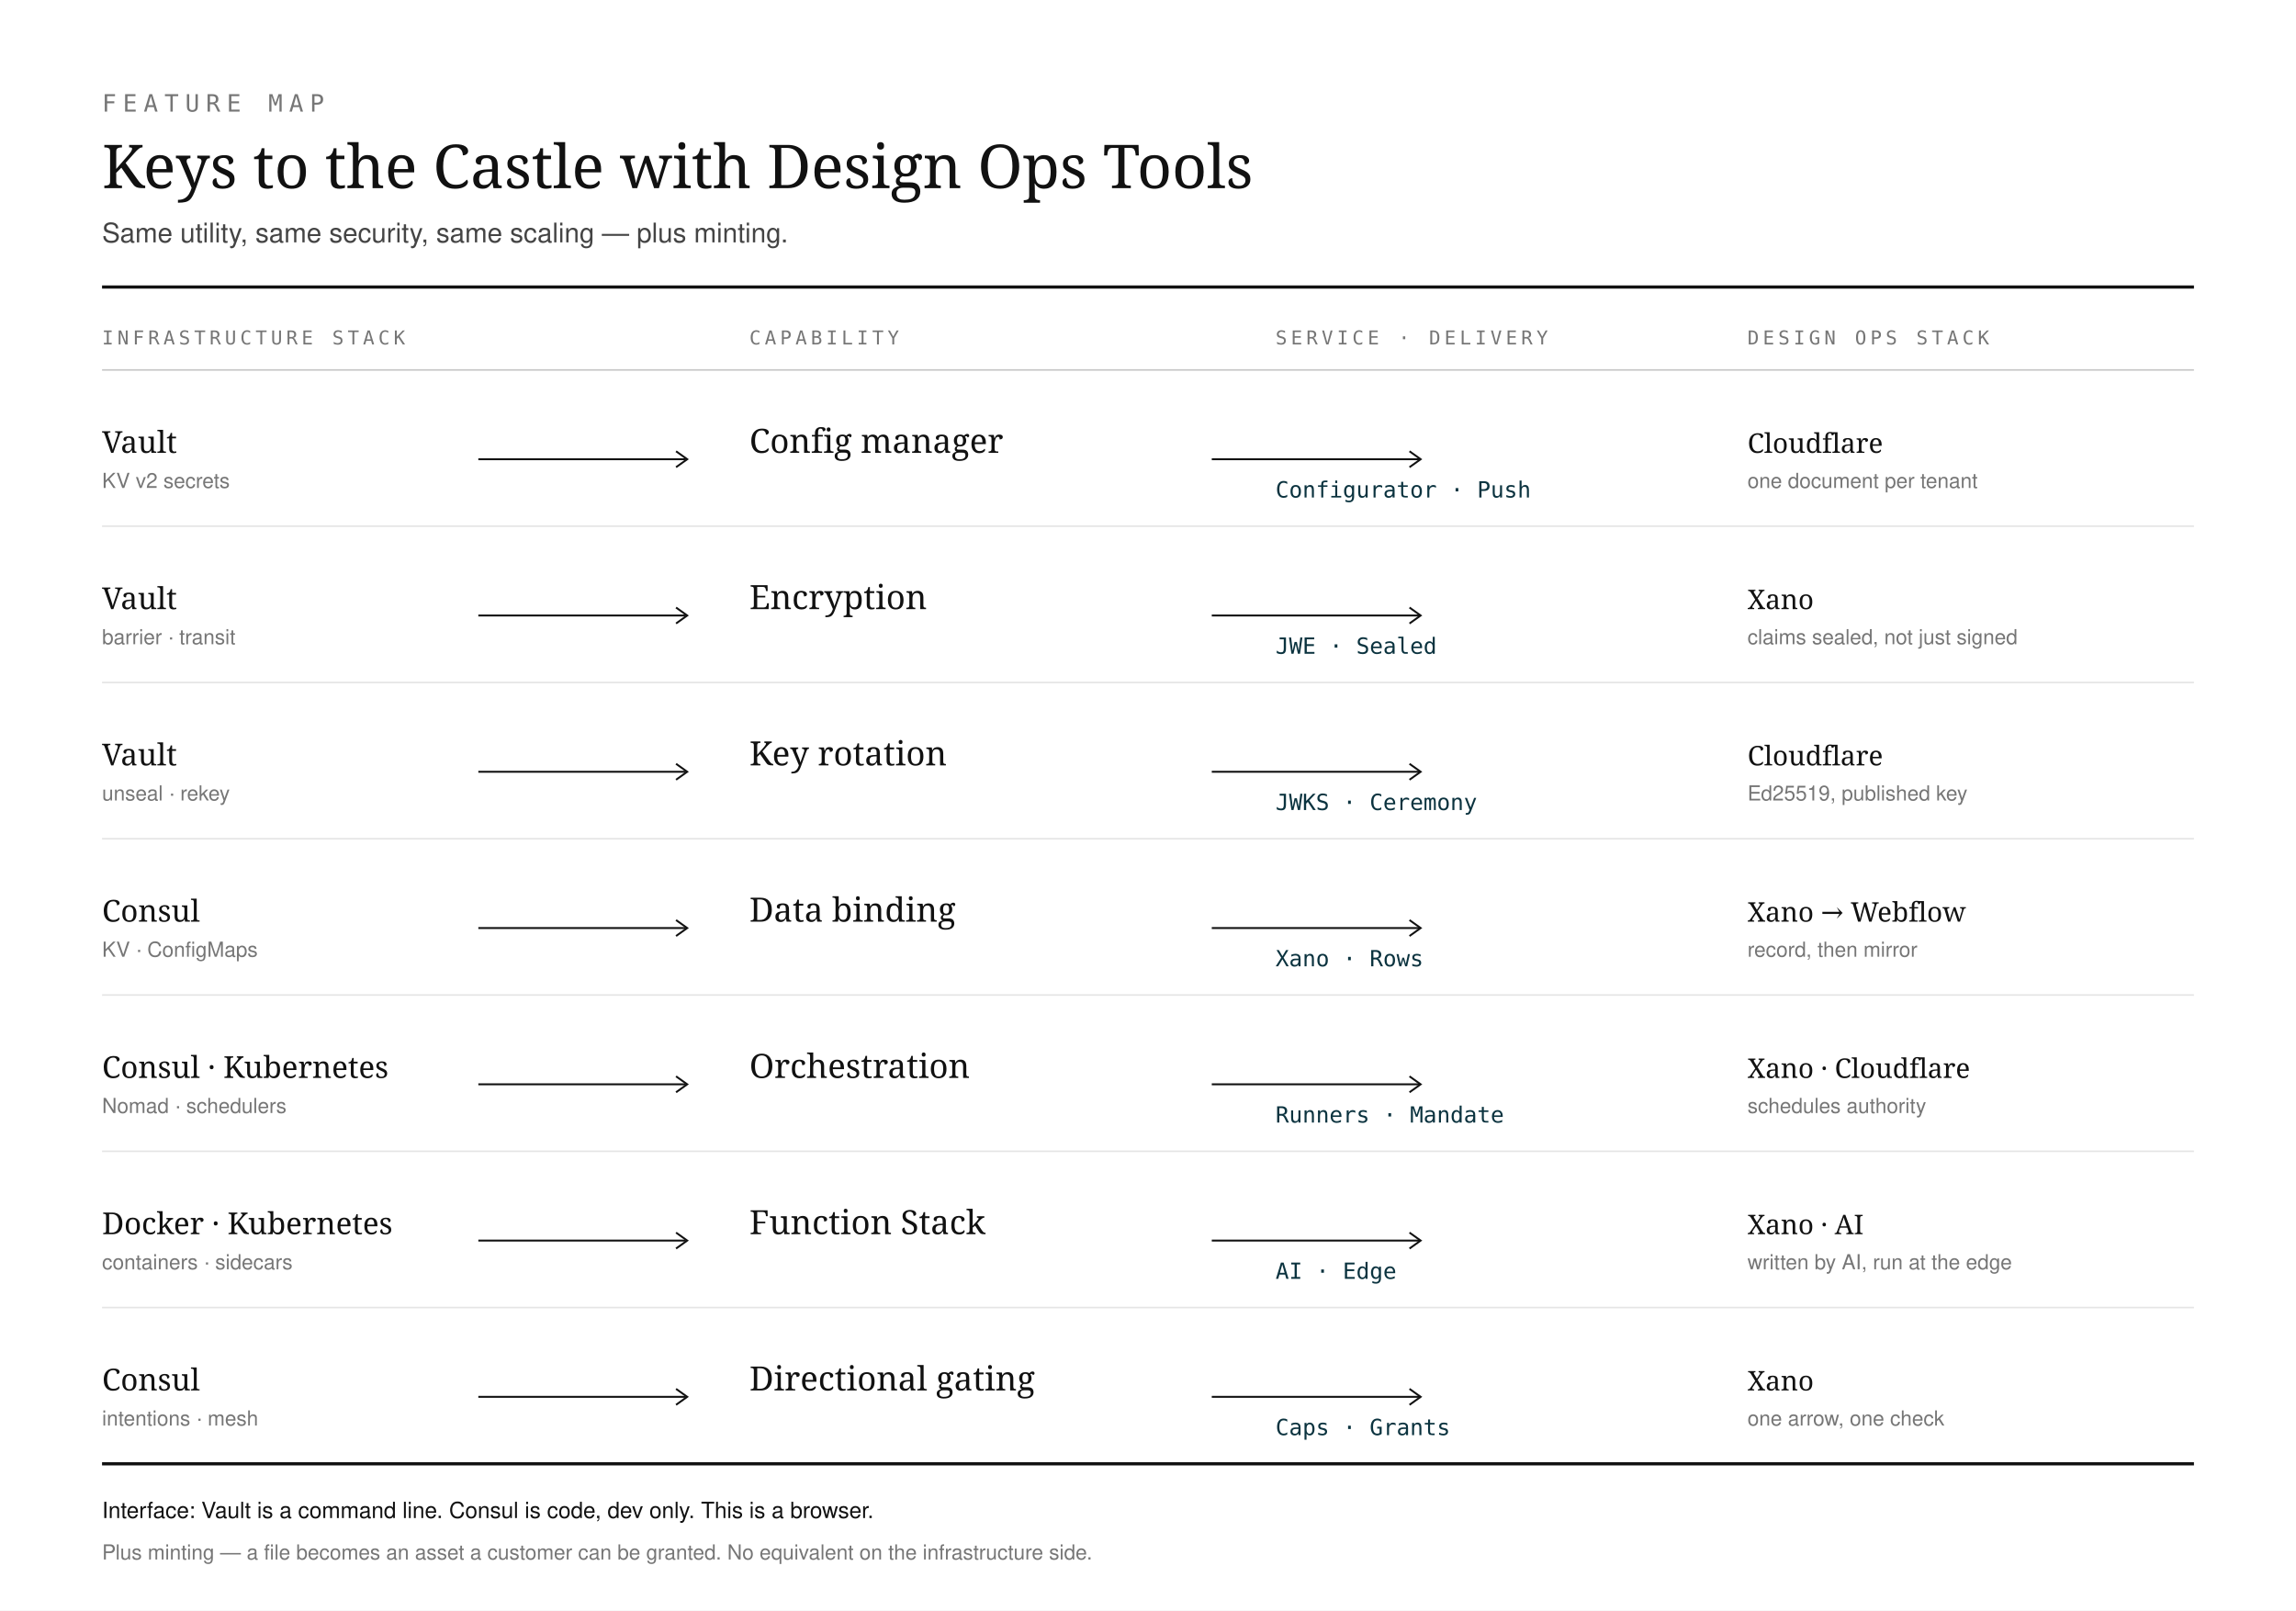
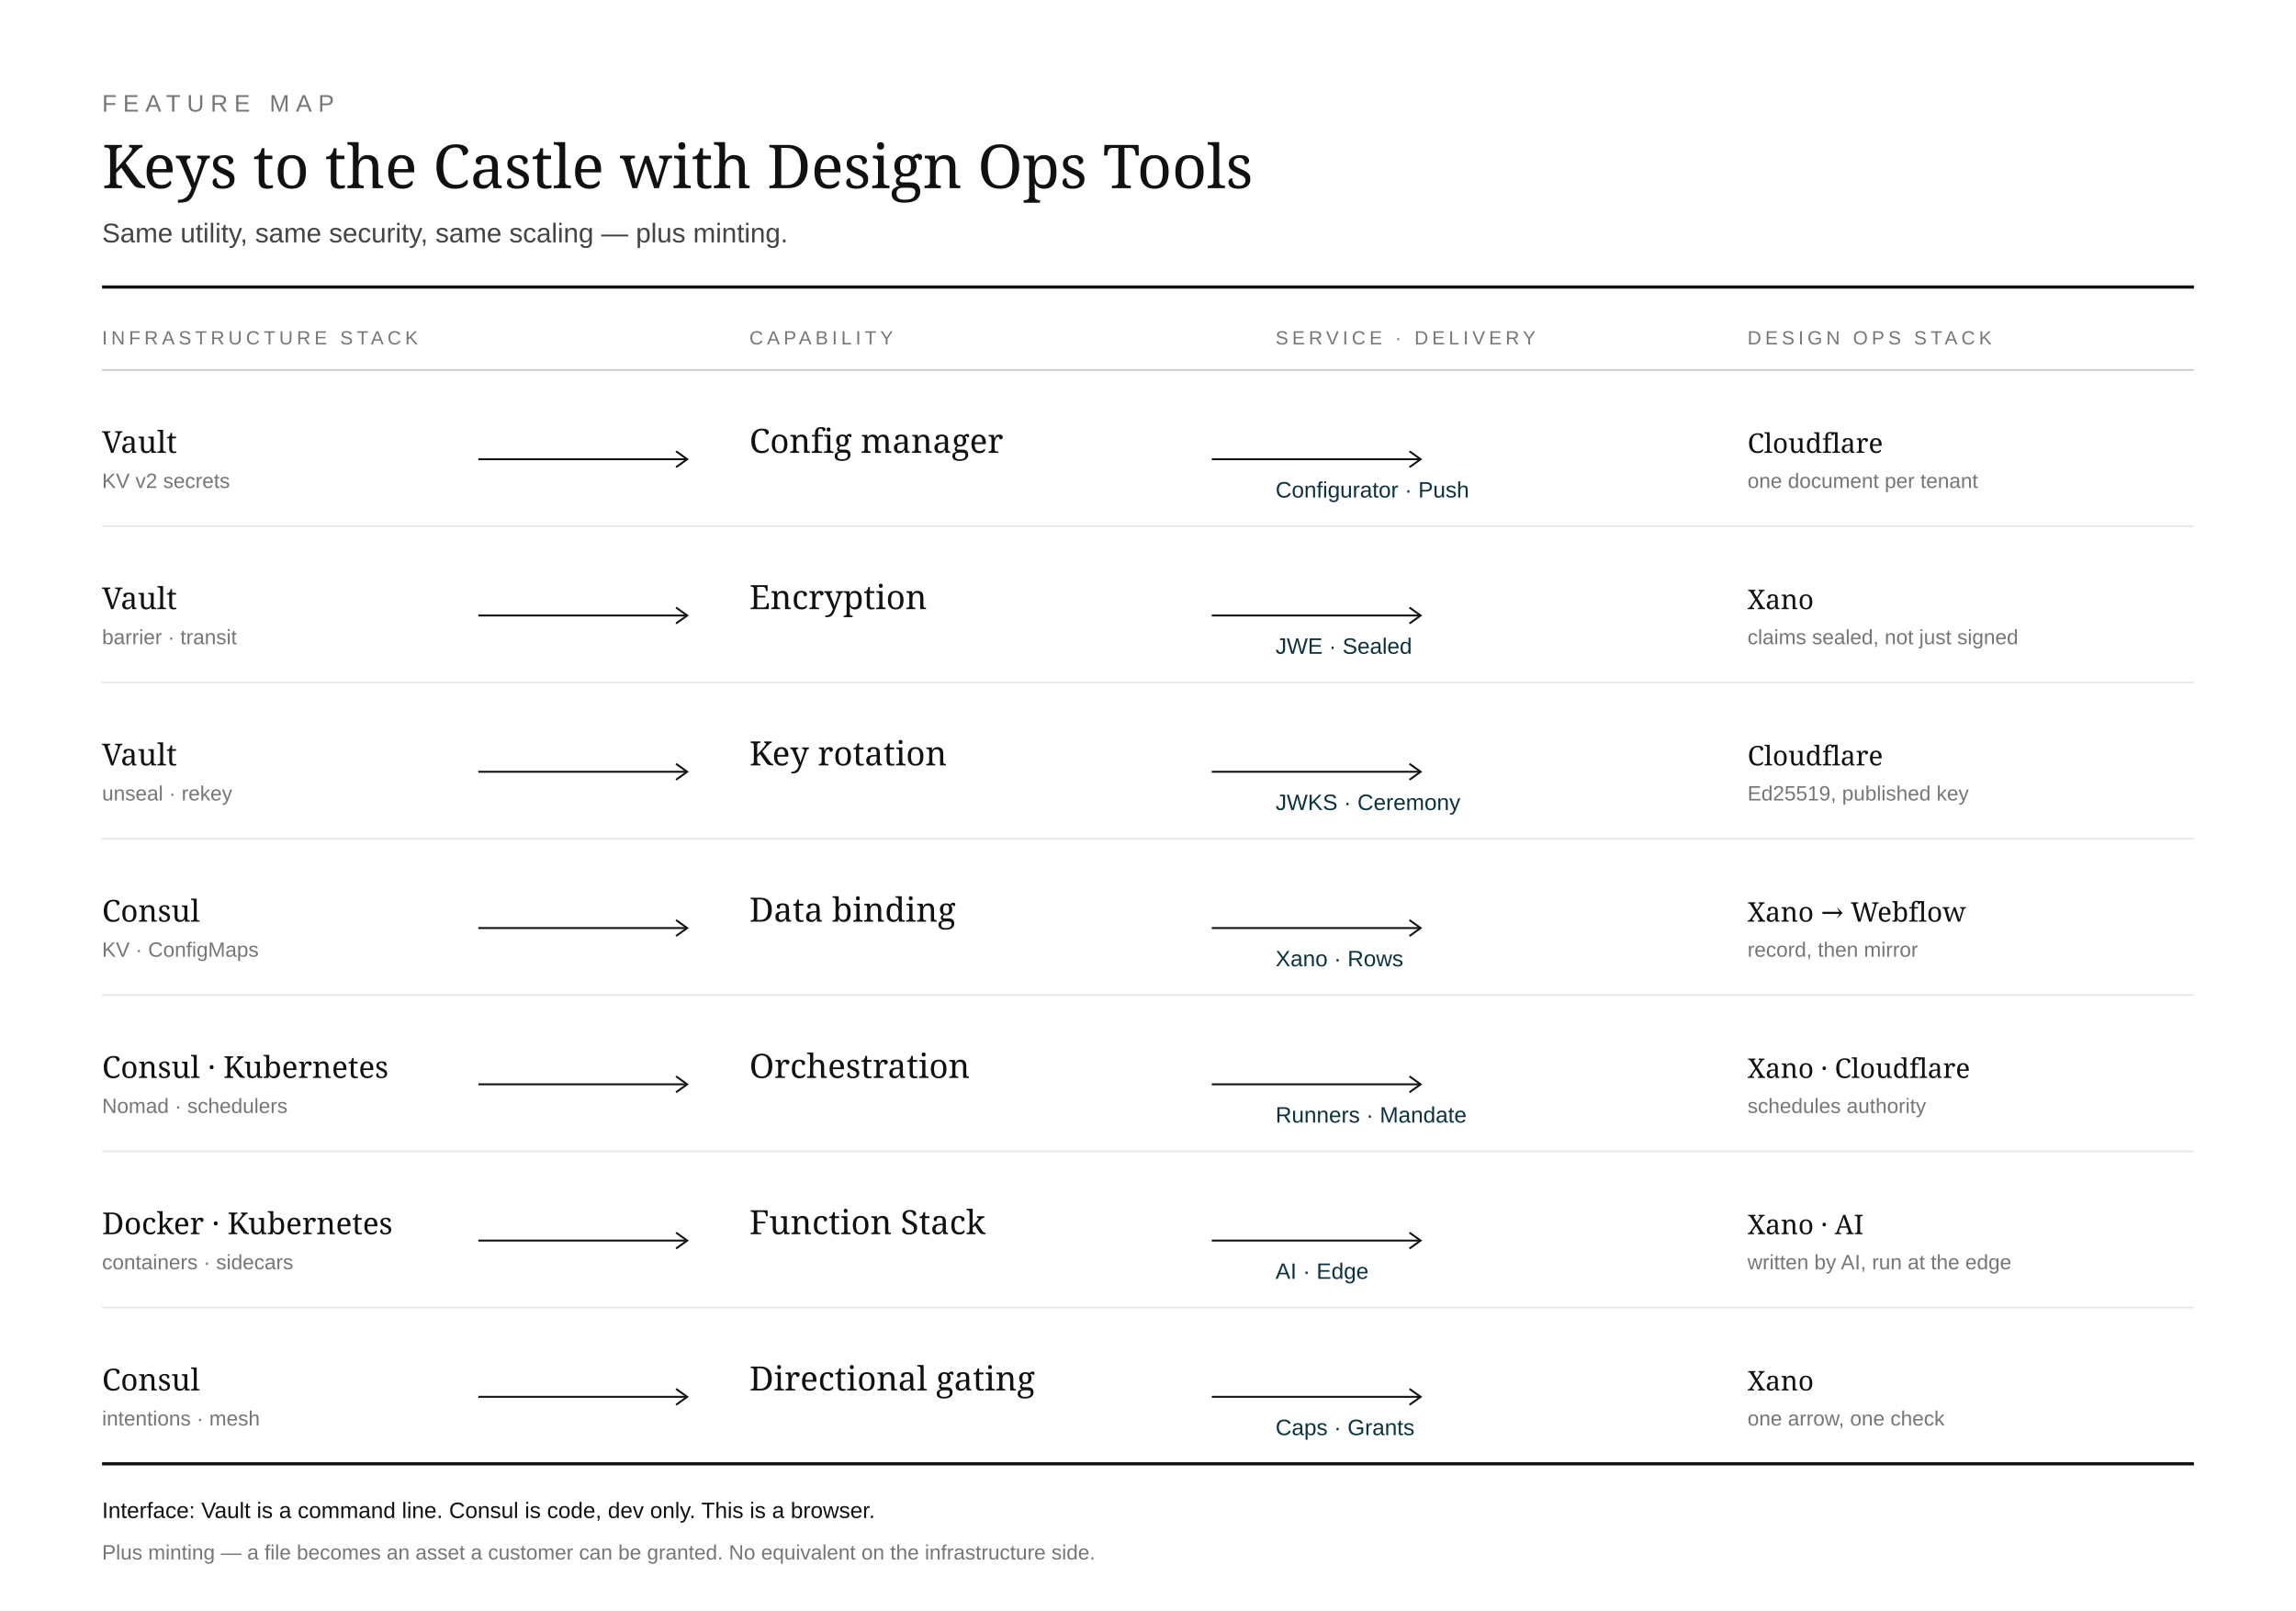
<svg xmlns="http://www.w3.org/2000/svg" width="1440" height="1010" viewBox="0 0 1440 1010" font-family="Georgia, 'Iowan Old Style', serif" aria-label="Feature map from Vault and Consul onto Xano, Cloudflare, Docker and Webflow">
  <rect width="1440" height="1010" fill="#ffffff" />
-   <text x="64" y="70" font-size="15" fill="#767676" letter-spacing="4" font-family="ui-monospace, Menlo, monospace">FEATURE MAP</text>
+   <text x="64" y="70" font-size="15" fill="#767676" letter-spacing="4" font-family="Arial, sans-serif">FEATURE MAP</text>
  <text x="64" y="118" font-size="38" fill="#111">Keys to the Castle with Design Ops Tools</text>
-   <text x="64" y="152" font-size="17" fill="#444" font-family="ui-sans-serif, Helvetica, Arial, sans-serif">Same utility, same security, same scaling — plus minting.</text>
+   <text x="64" y="152" font-size="17" fill="#444" font-family="Arial, sans-serif">Same utility, same security, same scaling — plus minting.</text>
  <line x1="64" y1="180" x2="1376" y2="180" stroke="#111" stroke-width="2" />
-   <text x="64" y="216" font-size="12" fill="#767676" letter-spacing="2.4" font-family="ui-monospace, Menlo, monospace">INFRASTRUCTURE STACK</text>
-   <text x="470" y="216" font-size="12" fill="#767676" letter-spacing="2.4" font-family="ui-monospace, Menlo, monospace">CAPABILITY</text>
-   <text x="800" y="216" font-size="12" fill="#767676" letter-spacing="2.4" font-family="ui-monospace, Menlo, monospace">SERVICE · DELIVERY</text>
-   <text x="1096" y="216" font-size="12" fill="#767676" letter-spacing="2.4" font-family="ui-monospace, Menlo, monospace">DESIGN OPS STACK</text>
+   <text x="64" y="216" font-size="12" fill="#767676" letter-spacing="2.4" font-family="Arial, sans-serif">INFRASTRUCTURE STACK</text>
+   <text x="470" y="216" font-size="12" fill="#767676" letter-spacing="2.4" font-family="Arial, sans-serif">CAPABILITY</text>
+   <text x="800" y="216" font-size="12" fill="#767676" letter-spacing="2.4" font-family="Arial, sans-serif">SERVICE · DELIVERY</text>
+   <text x="1096" y="216" font-size="12" fill="#767676" letter-spacing="2.4" font-family="Arial, sans-serif">DESIGN OPS STACK</text>
  <line x1="64" y1="232" x2="1376" y2="232" stroke="#c9c9c9" stroke-width="1" />
  <g>
    <text x="64" y="284" font-size="19" fill="#111">Vault</text>
-     <text x="64" y="306" font-size="13" fill="#767676" font-family="ui-sans-serif, Helvetica, Arial, sans-serif">KV v2 secrets</text>
+     <text x="64" y="306" font-size="13" fill="#767676" font-family="Arial, sans-serif">KV v2 secrets</text>
    <path d="M300 288 H430" stroke="#111" stroke-width="1.2" />
    <path d="M424 283 l7 5 -7 5" fill="none" stroke="#111" stroke-width="1.2" />
    <text x="470" y="284" font-size="21" fill="#111">Config manager</text>
    <path d="M760 288 H890" stroke="#111" stroke-width="1.2" />
    <path d="M884 283 l7 5 -7 5" fill="none" stroke="#111" stroke-width="1.2" />
-     <text x="800" y="312" font-size="14" fill="#0b333f" font-family="ui-monospace, Menlo, monospace">Configurator · Push</text>
+     <text x="800" y="312" font-size="14" fill="#0b333f" font-family="Arial, sans-serif">Configurator · Push</text>
    <text x="1096" y="284" font-size="17" fill="#111">Cloudflare</text>
-     <text x="1096" y="306" font-size="13" fill="#767676" font-family="ui-sans-serif, Helvetica, Arial, sans-serif">one document per tenant</text>
+     <text x="1096" y="306" font-size="13" fill="#767676" font-family="Arial, sans-serif">one document per tenant</text>
    <line x1="64" y1="330" x2="1376" y2="330" stroke="#e5e5e5" stroke-width="1" />
  </g>
  <g>
    <text x="64" y="382" font-size="19" fill="#111">Vault</text>
-     <text x="64" y="404" font-size="13" fill="#767676" font-family="ui-sans-serif, Helvetica, Arial, sans-serif">barrier · transit</text>
+     <text x="64" y="404" font-size="13" fill="#767676" font-family="Arial, sans-serif">barrier · transit</text>
    <path d="M300 386 H430" stroke="#111" stroke-width="1.2" />
    <path d="M424 381 l7 5 -7 5" fill="none" stroke="#111" stroke-width="1.2" />
    <text x="470" y="382" font-size="21" fill="#111">Encryption</text>
    <path d="M760 386 H890" stroke="#111" stroke-width="1.2" />
    <path d="M884 381 l7 5 -7 5" fill="none" stroke="#111" stroke-width="1.2" />
-     <text x="800" y="410" font-size="14" fill="#0b333f" font-family="ui-monospace, Menlo, monospace">JWE · Sealed</text>
+     <text x="800" y="410" font-size="14" fill="#0b333f" font-family="Arial, sans-serif">JWE · Sealed</text>
    <text x="1096" y="382" font-size="17" fill="#111">Xano</text>
-     <text x="1096" y="404" font-size="13" fill="#767676" font-family="ui-sans-serif, Helvetica, Arial, sans-serif">claims sealed, not just signed</text>
+     <text x="1096" y="404" font-size="13" fill="#767676" font-family="Arial, sans-serif">claims sealed, not just signed</text>
    <line x1="64" y1="428" x2="1376" y2="428" stroke="#e5e5e5" stroke-width="1" />
  </g>
  <g>
    <text x="64" y="480" font-size="19" fill="#111">Vault</text>
-     <text x="64" y="502" font-size="13" fill="#767676" font-family="ui-sans-serif, Helvetica, Arial, sans-serif">unseal · rekey</text>
+     <text x="64" y="502" font-size="13" fill="#767676" font-family="Arial, sans-serif">unseal · rekey</text>
    <path d="M300 484 H430" stroke="#111" stroke-width="1.2" />
    <path d="M424 479 l7 5 -7 5" fill="none" stroke="#111" stroke-width="1.2" />
    <text x="470" y="480" font-size="21" fill="#111">Key rotation</text>
    <path d="M760 484 H890" stroke="#111" stroke-width="1.2" />
    <path d="M884 479 l7 5 -7 5" fill="none" stroke="#111" stroke-width="1.2" />
-     <text x="800" y="508" font-size="14" fill="#0b333f" font-family="ui-monospace, Menlo, monospace">JWKS · Ceremony</text>
+     <text x="800" y="508" font-size="14" fill="#0b333f" font-family="Arial, sans-serif">JWKS · Ceremony</text>
    <text x="1096" y="480" font-size="17" fill="#111">Cloudflare</text>
-     <text x="1096" y="502" font-size="13" fill="#767676" font-family="ui-sans-serif, Helvetica, Arial, sans-serif">Ed25519, published key</text>
+     <text x="1096" y="502" font-size="13" fill="#767676" font-family="Arial, sans-serif">Ed25519, published key</text>
    <line x1="64" y1="526" x2="1376" y2="526" stroke="#e5e5e5" stroke-width="1" />
  </g>
  <g>
    <text x="64" y="578" font-size="19" fill="#111">Consul</text>
-     <text x="64" y="600" font-size="13" fill="#767676" font-family="ui-sans-serif, Helvetica, Arial, sans-serif">KV · ConfigMaps</text>
+     <text x="64" y="600" font-size="13" fill="#767676" font-family="Arial, sans-serif">KV · ConfigMaps</text>
    <path d="M300 582 H430" stroke="#111" stroke-width="1.2" />
    <path d="M424 577 l7 5 -7 5" fill="none" stroke="#111" stroke-width="1.2" />
    <text x="470" y="578" font-size="21" fill="#111">Data binding</text>
    <path d="M760 582 H890" stroke="#111" stroke-width="1.2" />
    <path d="M884 577 l7 5 -7 5" fill="none" stroke="#111" stroke-width="1.2" />
-     <text x="800" y="606" font-size="14" fill="#0b333f" font-family="ui-monospace, Menlo, monospace">Xano · Rows</text>
+     <text x="800" y="606" font-size="14" fill="#0b333f" font-family="Arial, sans-serif">Xano · Rows</text>
    <text x="1096" y="578" font-size="17" fill="#111">Xano → Webflow</text>
-     <text x="1096" y="600" font-size="13" fill="#767676" font-family="ui-sans-serif, Helvetica, Arial, sans-serif">record, then mirror</text>
+     <text x="1096" y="600" font-size="13" fill="#767676" font-family="Arial, sans-serif">record, then mirror</text>
    <line x1="64" y1="624" x2="1376" y2="624" stroke="#e5e5e5" stroke-width="1" />
  </g>
  <g>
    <text x="64" y="676" font-size="19" fill="#111">Consul · Kubernetes</text>
-     <text x="64" y="698" font-size="13" fill="#767676" font-family="ui-sans-serif, Helvetica, Arial, sans-serif">Nomad · schedulers</text>
+     <text x="64" y="698" font-size="13" fill="#767676" font-family="Arial, sans-serif">Nomad · schedulers</text>
    <path d="M300 680 H430" stroke="#111" stroke-width="1.2" />
    <path d="M424 675 l7 5 -7 5" fill="none" stroke="#111" stroke-width="1.2" />
    <text x="470" y="676" font-size="21" fill="#111">Orchestration</text>
    <path d="M760 680 H890" stroke="#111" stroke-width="1.2" />
    <path d="M884 675 l7 5 -7 5" fill="none" stroke="#111" stroke-width="1.2" />
-     <text x="800" y="704" font-size="14" fill="#0b333f" font-family="ui-monospace, Menlo, monospace">Runners · Mandate</text>
+     <text x="800" y="704" font-size="14" fill="#0b333f" font-family="Arial, sans-serif">Runners · Mandate</text>
    <text x="1096" y="676" font-size="17" fill="#111">Xano · Cloudflare</text>
-     <text x="1096" y="698" font-size="13" fill="#767676" font-family="ui-sans-serif, Helvetica, Arial, sans-serif">schedules authority</text>
+     <text x="1096" y="698" font-size="13" fill="#767676" font-family="Arial, sans-serif">schedules authority</text>
    <line x1="64" y1="722" x2="1376" y2="722" stroke="#e5e5e5" stroke-width="1" />
  </g>
  <g>
    <text x="64" y="774" font-size="19" fill="#111">Docker · Kubernetes</text>
-     <text x="64" y="796" font-size="13" fill="#767676" font-family="ui-sans-serif, Helvetica, Arial, sans-serif">containers · sidecars</text>
+     <text x="64" y="796" font-size="13" fill="#767676" font-family="Arial, sans-serif">containers · sidecars</text>
    <path d="M300 778 H430" stroke="#111" stroke-width="1.2" />
    <path d="M424 773 l7 5 -7 5" fill="none" stroke="#111" stroke-width="1.2" />
    <text x="470" y="774" font-size="21" fill="#111">Function Stack</text>
    <path d="M760 778 H890" stroke="#111" stroke-width="1.2" />
    <path d="M884 773 l7 5 -7 5" fill="none" stroke="#111" stroke-width="1.2" />
-     <text x="800" y="802" font-size="14" fill="#0b333f" font-family="ui-monospace, Menlo, monospace">AI · Edge</text>
+     <text x="800" y="802" font-size="14" fill="#0b333f" font-family="Arial, sans-serif">AI · Edge</text>
    <text x="1096" y="774" font-size="17" fill="#111">Xano · AI</text>
-     <text x="1096" y="796" font-size="13" fill="#767676" font-family="ui-sans-serif, Helvetica, Arial, sans-serif">written by AI, run at the edge</text>
+     <text x="1096" y="796" font-size="13" fill="#767676" font-family="Arial, sans-serif">written by AI, run at the edge</text>
    <line x1="64" y1="820" x2="1376" y2="820" stroke="#e5e5e5" stroke-width="1" />
  </g>
  <g>
    <text x="64" y="872" font-size="19" fill="#111">Consul</text>
-     <text x="64" y="894" font-size="13" fill="#767676" font-family="ui-sans-serif, Helvetica, Arial, sans-serif">intentions · mesh</text>
+     <text x="64" y="894" font-size="13" fill="#767676" font-family="Arial, sans-serif">intentions · mesh</text>
    <path d="M300 876 H430" stroke="#111" stroke-width="1.2" />
    <path d="M424 871 l7 5 -7 5" fill="none" stroke="#111" stroke-width="1.2" />
    <text x="470" y="872" font-size="21" fill="#111">Directional gating</text>
    <path d="M760 876 H890" stroke="#111" stroke-width="1.2" />
    <path d="M884 871 l7 5 -7 5" fill="none" stroke="#111" stroke-width="1.2" />
-     <text x="800" y="900" font-size="14" fill="#0b333f" font-family="ui-monospace, Menlo, monospace">Caps · Grants</text>
+     <text x="800" y="900" font-size="14" fill="#0b333f" font-family="Arial, sans-serif">Caps · Grants</text>
    <text x="1096" y="872" font-size="17" fill="#111">Xano</text>
-     <text x="1096" y="894" font-size="13" fill="#767676" font-family="ui-sans-serif, Helvetica, Arial, sans-serif">one arrow, one check</text>
+     <text x="1096" y="894" font-size="13" fill="#767676" font-family="Arial, sans-serif">one arrow, one check</text>
    <line x1="64" y1="918" x2="1376" y2="918" stroke="#111" stroke-width="2" />
  </g>
-   <text x="64" y="952" font-size="14" fill="#111" font-family="ui-sans-serif, Helvetica, Arial, sans-serif">Interface: Vault is a command line. Consul is code, dev only. This is a browser.</text>
-   <text x="64" y="978" font-size="13" fill="#767676" font-family="ui-sans-serif, Helvetica, Arial, sans-serif">Plus minting — a file becomes an asset a customer can be granted. No equivalent on the infrastructure side.</text>
+   <text x="64" y="952" font-size="14" fill="#111" font-family="Arial, sans-serif">Interface: Vault is a command line. Consul is code, dev only. This is a browser.</text>
+   <text x="64" y="978" font-size="13" fill="#767676" font-family="Arial, sans-serif">Plus minting — a file becomes an asset a customer can be granted. No equivalent on the infrastructure side.</text>
</svg>
